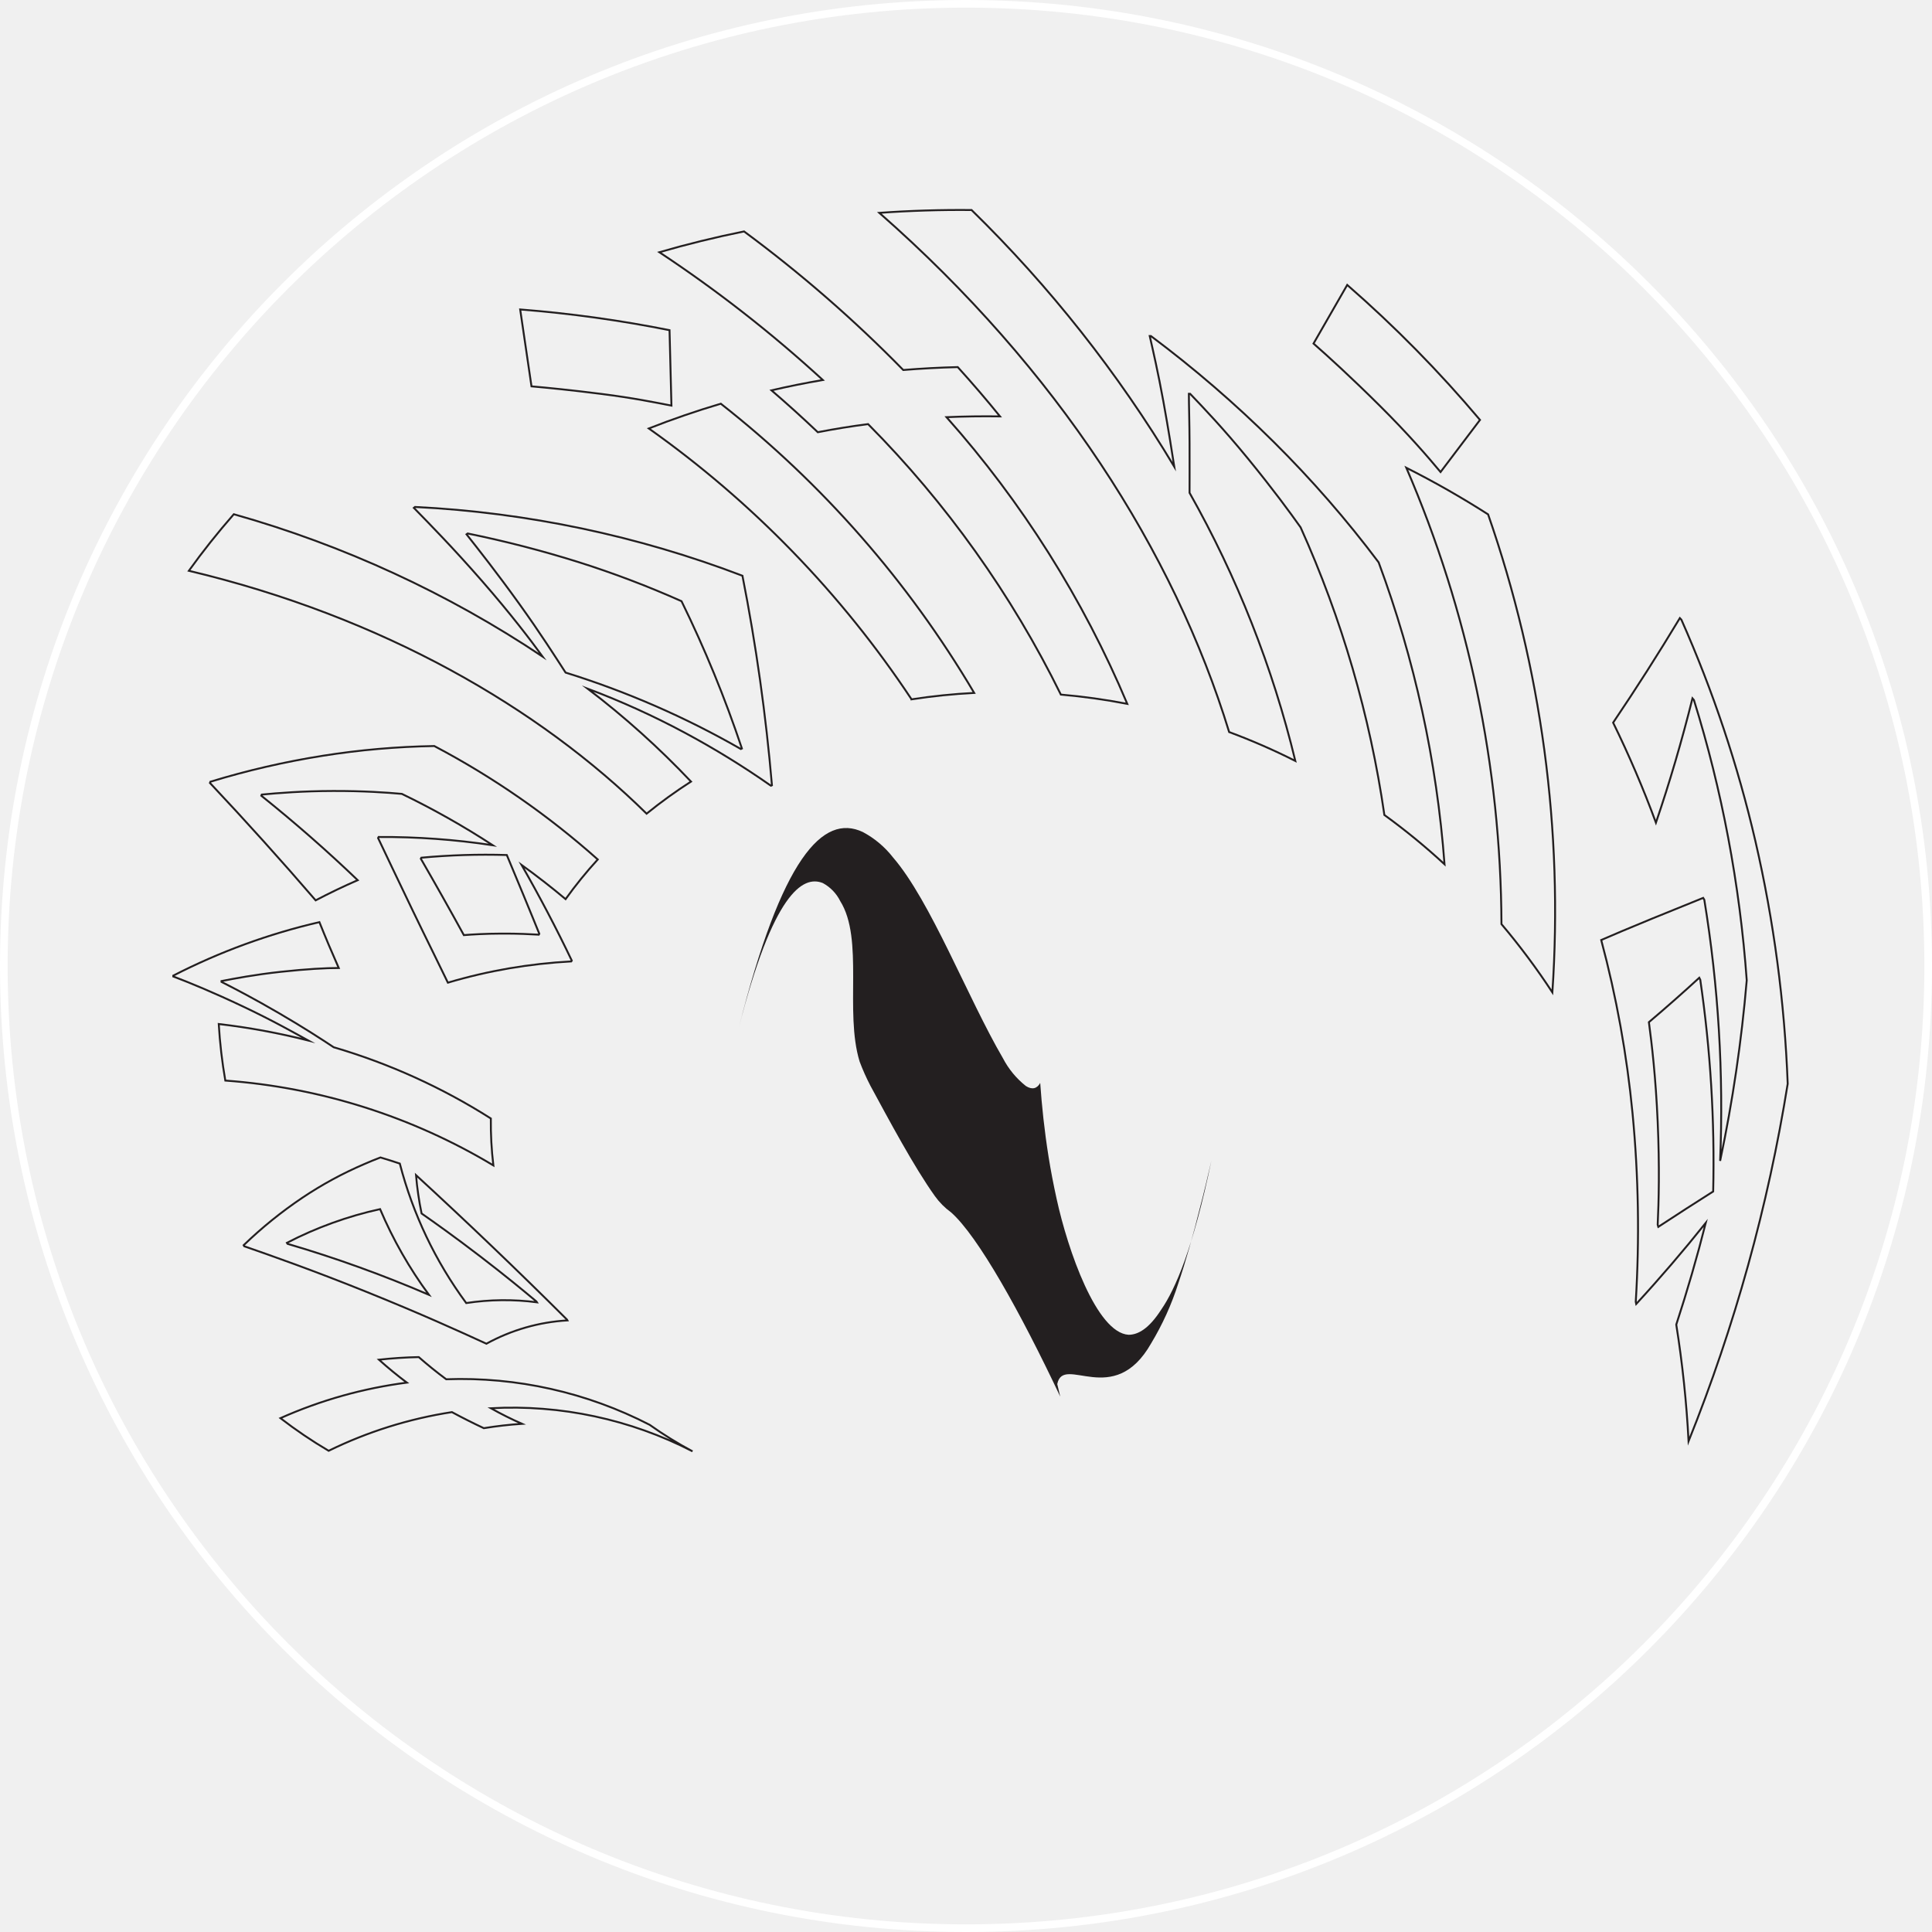
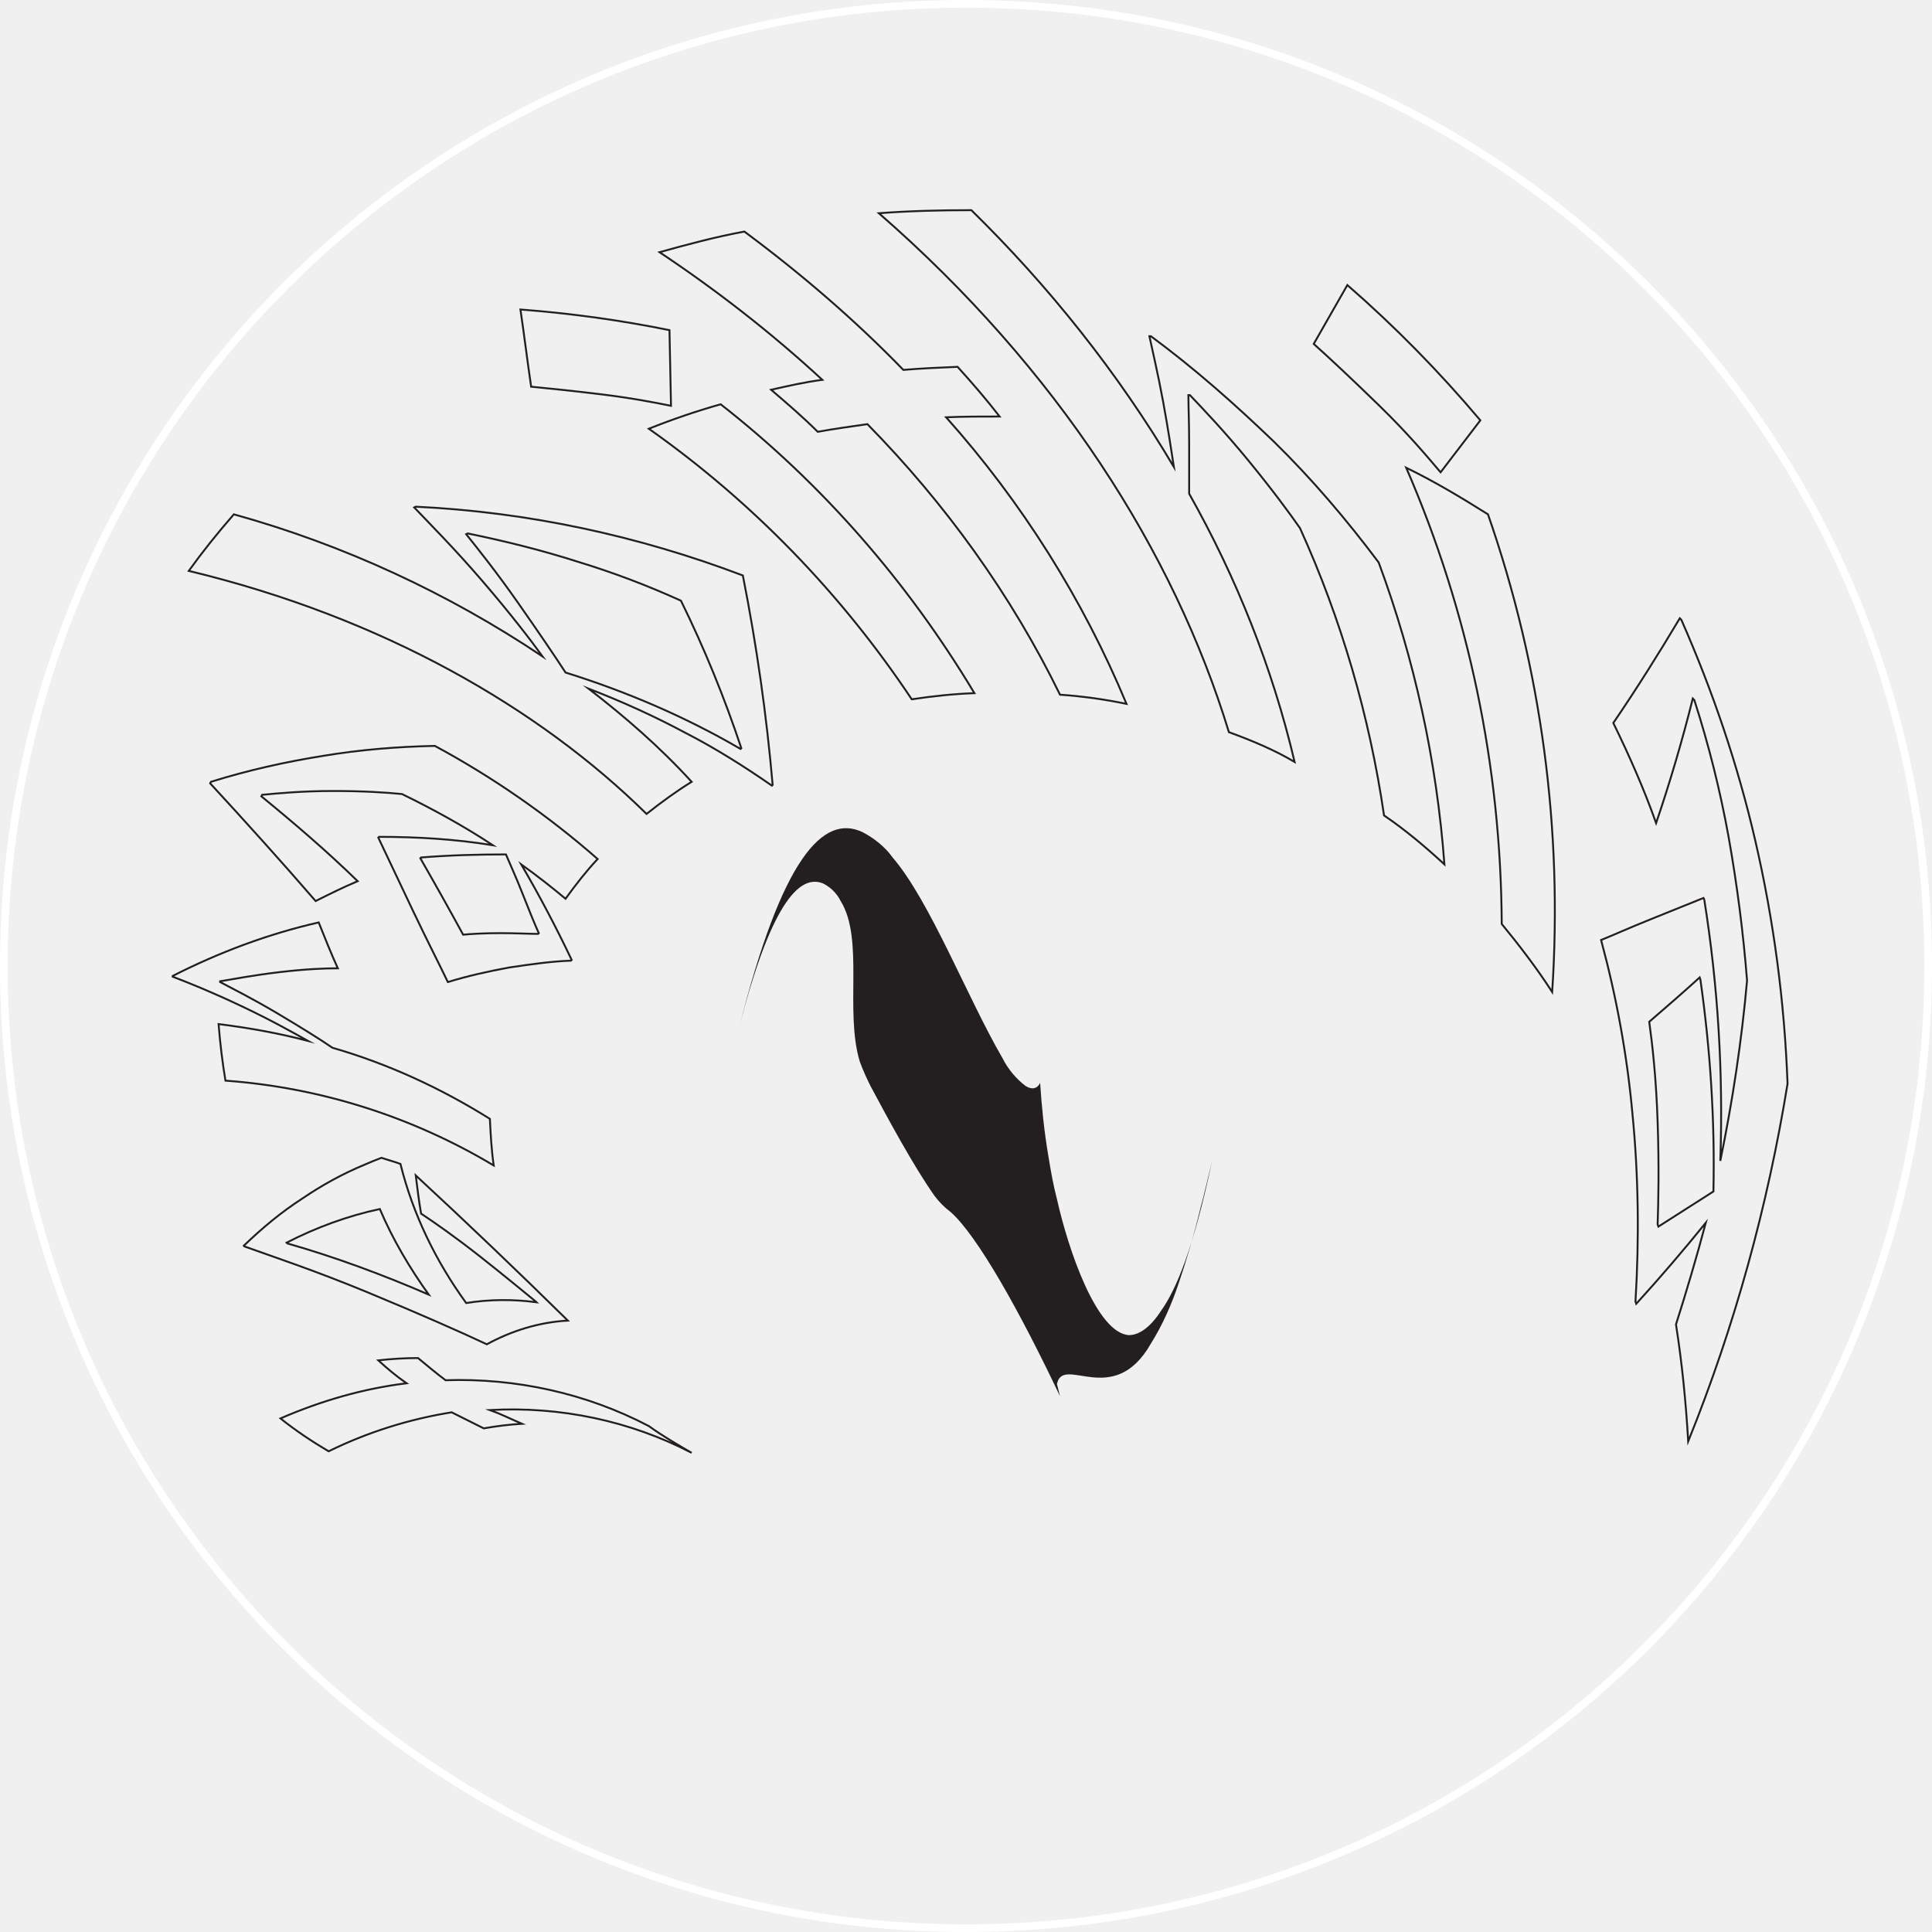
- <svg xmlns="http://www.w3.org/2000/svg" viewBox="0 0 252.78 252.78">
-   <defs>
-     <style>
-       .cls-1,
-       .cls-2 {
-         fill: none;
-         stroke-miterlimit: 10;
-       }
-       .cls-1 {
-         stroke: #231f20;
-         stroke-width: 0.25px;
-       }
-       .cls-2 {
-         stroke: #fff;
-       }
-       .cls-3 {
-         fill: #231f20;
-       }
-     </style>
-   </defs>
-   <g id="Layer_2" data-name="Layer 2">
+ <svg xmlns="http://www.w3.org/2000/svg" version="1.1" id="Layer_1" x="0px" y="0px" viewBox="0 0 252.8 252.8" style="enable-background:new 0 0 252.8 252.8;" xml:space="preserve">
+   <style type="text/css">
+ 	.st0{fill:none;stroke:#231F20;stroke-width:0.25;stroke-miterlimit:10;}
+ 	.st1{fill:none;stroke:#FFFFFF;stroke-miterlimit:10;}
+ 	.st2{fill:#231F20;}
+ </style>
+   <g id="Layer_2">
    <g id="homepage">
      <g id="feat.content">
        <g id="logo.img">
          <g id="featlogo">
            <g id="biglogo">
              <g id="curvedtext">
-                 <path class="cls-1" d="M68.3,186.29q-2.48.16-5,.57-2.13-1-4.17-2.1A56,56,0,0,0,43,189.82a61.48,61.48,0,0,1-6.31-4.27,59.28,59.28,0,0,1,16.54-4.65q-1.88-1.41-3.65-3,2.63-.29,5.21-.34,1.74,1.53,3.59,2.9A53.81,53.81,0,0,1,85,186.42a51,51,0,0,0,5.61,3.47,51.49,51.49,0,0,0-26.39-5.64Q66.19,185.36,68.3,186.29Z" />
-                 <path class="cls-1" d="M54.43,153.75q10.11,9.29,19.75,18.9l.06.11a25,25,0,0,0-10.6,3.05c-3.41-1.57-8.56-3.91-15.6-6.75s-12.46-4.74-16.08-6l-.08-.14a56.11,56.11,0,0,1,7.68-6.21,49.57,49.57,0,0,1,8.07-4.39q1.07-.47,2.15-.88,1.28.38,2.53.8A53.2,53.2,0,0,0,61,170.49a33,33,0,0,1,9.25-.1l-.07-.11c-1.6-1.34-4-3.33-7.34-5.89s-5.93-4.4-7.68-5.62A42.3,42.3,0,0,1,54.43,153.75Zm-4.7,4.45a49.67,49.67,0,0,0-12.19,4.41l.08.13a162,162,0,0,1,18.5,6.67A55.26,55.26,0,0,1,49.73,158.2Z" />
-                 <path class="cls-1" d="M64.55,152.48a79.23,79.23,0,0,0-35.07-11.1,66.24,66.24,0,0,1-.86-7.4,90.17,90.17,0,0,1,11.72,2.16c-1.82-1-4.63-2.6-8.58-4.47s-7-3.12-9.09-3.91v-.11a82.6,82.6,0,0,1,19.12-7q1.2,3,2.53,6c-1.65,0-4.15.13-7.57.5s-6,.87-7.77,1.21v.11c1.7.86,4.26,2.19,7.52,4.09s5.61,3.43,7.16,4.46a80.6,80.6,0,0,1,20.56,9.32A47.11,47.11,0,0,0,64.55,152.48Z" />
-                 <path class="cls-1" d="M78.21,112.45A56.94,56.94,0,0,0,74,117.64q-2.74-2.3-5.76-4.48,3.56,6.22,6.57,12.52l-.07.11a71.31,71.31,0,0,0-8.14.91,69.23,69.23,0,0,0-8,1.87c-1-2.09-2.58-5.24-4.61-9.45s-3.52-7.37-4.52-9.47l.07-.14a96.53,96.53,0,0,1,14.94,1.08,108.08,108.08,0,0,0-11.9-6.72c-2-.18-5-.39-9-.38s-7.22.27-9.33.47l-.06.15q6.65,5.33,12.61,11.05-2.8,1.22-5.5,2.64Q34.58,110,27.47,102.44l.06-.16a107.93,107.93,0,0,1,14.66-3.39,104.28,104.28,0,0,1,14.63-1.28A107.63,107.63,0,0,1,78.21,112.45Zm-23.08-.23-.07.13q2.89,5,5.63,10c1.1-.09,2.76-.19,4.94-.2s3.8.08,4.86.14l.07-.12c-.46-1.13-1.15-2.84-2.1-5.13s-1.67-4-2.15-5.17A90.91,90.91,0,0,0,55.13,112.22Z" />
-                 <path class="cls-1" d="M84.6,106.46c-14-13.8-34.48-25.74-59.89-31.78q2.72-3.79,5.88-7.4A142.08,142.08,0,0,1,71,85.91c-1.64-2.25-4.17-5.58-7.93-9.89s-6.87-7.47-8.92-9.57l.15-.12a139.15,139.15,0,0,1,42.84,9A253.3,253.3,0,0,1,101,102.74l-.14.06a111,111,0,0,0-11.3-6.95,104.54,104.54,0,0,0-12.68-5.75,112.28,112.28,0,0,1,13.53,12.16A65.05,65.05,0,0,0,84.6,106.46ZM61.19,69.8l-.15.11c1.58,2,3.95,5,6.83,9S72.7,86,74,88A114,114,0,0,1,96.93,98l.14-.07a156.65,156.65,0,0,0-7.9-19.27,127.23,127.23,0,0,0-13.49-5.12A145.82,145.82,0,0,0,61.19,69.8Z" />
-                 <path class="cls-1" d="M68.06,40.49A166,166,0,0,1,87.6,43.2l.25,9.87c-2-.39-5-1-9.09-1.52s-7.18-.82-9.22-1Q68.8,45.53,68.06,40.49Zm51.2,51A134.54,134.54,0,0,0,84.89,56.06q4.57-1.8,9.42-3.24a136.19,136.19,0,0,1,33.15,37.84A81.13,81.13,0,0,0,119.26,91.5Z" />
-                 <path class="cls-1" d="M107,56.55q-2.92-2.78-6.06-5.48,3.31-.77,6.72-1.35A172.06,172.06,0,0,0,86.27,33q5.41-1.57,11.08-2.72a173,173,0,0,1,20.83,18.13q3.53-.29,7.13-.38,2.89,3.19,5.53,6.45-3.51-.05-7,.1a135.91,135.91,0,0,1,23.65,37.51,83.91,83.91,0,0,0-8.69-1.21,134.71,134.71,0,0,0-25.22-35.39Q110.29,55.91,107,56.55Z" />
-                 <path class="cls-1" d="M160.82,95.78c-7.22-23.58-22.44-47.45-45.77-67.93q6-.43,12.07-.37a167.37,167.37,0,0,1,26.52,33.58c-.3-1.89-.73-4.71-1.42-8.5s-1.35-6.66-1.79-8.59l.16,0a151.86,151.86,0,0,1,16.05,13.84,143.9,143.9,0,0,1,13.74,15.77A144.59,144.59,0,0,1,189,113.08a85.78,85.78,0,0,0-7.87-6.45A140.74,140.74,0,0,0,170.17,69c-1.42-2-3.62-5-6.84-8.94s-5.86-6.7-7.62-8.54l-.16,0c0,1.45.08,3.63.09,6.52s0,5,0,6.44a136.89,136.89,0,0,1,13.84,35.08A84.25,84.25,0,0,0,160.82,95.78Z" />
-                 <path class="cls-1" d="M176.27,37.28a161.49,161.49,0,0,1,17.37,17.66l-5.16,6.82c-1.67-2-4.25-5-8-8.72s-6.66-6.37-8.62-8.09Zm20.18,83.63A152.38,152.38,0,0,0,184,61.2a120.68,120.68,0,0,1,10.7,6.1,157.92,157.92,0,0,1,8.41,62.54A91.94,91.94,0,0,0,196.45,120.91Z" />
-                 <path class="cls-1" d="M220.93,188.57a145.46,145.46,0,0,0-1.61-15.26q2.16-6.61,3.86-13.31-4.44,5.55-9.1,10.61l-.06-.29a157.17,157.17,0,0,0-.42-24.64,139.41,139.41,0,0,0-4.1-22.69c1.47-.64,3.69-1.58,6.66-2.8l6.68-2.71.15.25a168.71,168.71,0,0,1,2.07,34.16,195,195,0,0,0,3.48-23.63,164.07,164.07,0,0,0-2.43-18.67,161.06,161.06,0,0,0-4.48-18l-.19-.22q-2.09,8.37-4.78,16.27a140.06,140.06,0,0,0-5.6-13.09q4.5-6.66,8.73-13.68l.2.21a161.08,161.08,0,0,1,9.69,29,169.61,169.61,0,0,1,4.22,31.72A218.4,218.4,0,0,1,220.93,188.57Zm1.53-60.38-.13-.26q-3.27,3-6.59,5.81c.38,2.86.89,7.16,1.15,13.06s.14,10.44,0,13.44l.08.28,3.58-2.33c1.6-1,2.8-1.81,3.6-2.3A165,165,0,0,0,222.46,128.19Z" />
+                 <path class="st0" d="M68.3,186.3c-1.7,0.1-3.3,0.3-5,0.6c-1.4-0.7-2.8-1.4-4.2-2.1c-5.6,0.9-11,2.6-16.1,5.1         c-2.2-1.3-4.3-2.7-6.3-4.3c5.3-2.3,10.8-3.9,16.5-4.6c-1.3-0.9-2.5-1.9-3.7-3c1.8-0.2,3.5-0.3,5.2-0.3c1.2,1,2.4,2,3.6,2.9         c9.2-0.3,18.4,1.7,26.6,6c1.8,1.3,3.7,2.4,5.6,3.5c-8.1-4.2-17.2-6.1-26.4-5.6C65.5,185,66.9,185.7,68.3,186.3z" />
+                 <path class="st0" d="M54.4,153.8c6.7,6.2,13.3,12.5,19.8,18.9l0.1,0.1c-3.7,0.2-7.3,1.3-10.6,3.1c-3.4-1.6-8.6-3.9-15.6-6.8         s-12.5-4.7-16.1-6l-0.1-0.1c2.4-2.3,4.9-4.4,7.7-6.2c2.5-1.7,5.2-3.2,8.1-4.4c0.7-0.3,1.4-0.6,2.2-0.9         c0.9,0.3,1.7,0.5,2.5,0.8C54,158.8,57,165,61,170.5c3.1-0.5,6.2-0.5,9.2-0.1l-0.1-0.1c-1.6-1.3-4-3.3-7.3-5.9         s-5.9-4.4-7.7-5.6C54.8,157.1,54.6,155.4,54.4,153.8z M49.7,158.2c-4.2,0.9-8.3,2.4-12.2,4.4l0.1,0.1         c6.3,1.8,12.5,4.1,18.5,6.7C53.6,165.9,51.4,162.2,49.7,158.2z" />
+                 <path class="st0" d="M64.6,152.5c-10.7-6.4-22.7-10.2-35.1-11.1c-0.4-2.4-0.7-4.9-0.9-7.4c4,0.5,7.9,1.2,11.7,2.2         c-1.8-1-4.6-2.6-8.6-4.5s-7-3.1-9.1-3.9v-0.1c6.1-3.1,12.5-5.5,19.1-7c0.8,2,1.6,4,2.5,6c-1.7,0-4.2,0.1-7.6,0.5         s-6,0.9-7.8,1.2v0.1c1.7,0.9,4.3,2.2,7.5,4.1s5.6,3.4,7.2,4.5c7.3,2.1,14.2,5.3,20.6,9.3C64.2,148.4,64.3,150.4,64.6,152.5z" />
+                 <path class="st0" d="M78.2,112.4c-1.5,1.6-2.9,3.4-4.2,5.2c-1.8-1.5-3.7-3-5.8-4.5c2.4,4.1,4.6,8.3,6.6,12.5l-0.1,0.1         c-2.7,0.1-5.4,0.5-8.1,0.9c-2.7,0.5-5.4,1.1-8,1.9c-1-2.1-2.6-5.2-4.6-9.4s-3.5-7.4-4.5-9.5l0.1-0.1c5,0,10,0.3,14.9,1.1         c-3.8-2.5-7.8-4.7-11.9-6.7c-2-0.2-5-0.4-9-0.4s-7.2,0.3-9.3,0.5l-0.1,0.2c4.4,3.6,8.6,7.2,12.6,11.1         c-1.9,0.8-3.7,1.7-5.5,2.6c-4.5-5.2-9.1-10.3-13.8-15.4l0.1-0.2c4.8-1.5,9.7-2.6,14.7-3.4c4.8-0.8,9.7-1.2,14.6-1.3         C64.5,101.7,71.7,106.7,78.2,112.4z M55.1,112.2l-0.1,0.1c1.9,3.3,3.8,6.7,5.6,10c1.1-0.1,2.8-0.2,4.9-0.2s3.8,0.1,4.9,0.1         l0.1-0.1c-0.5-1.1-1.2-2.8-2.1-5.1s-1.7-4-2.2-5.2C62.6,111.8,58.8,111.9,55.1,112.2z" />
+                 <path class="st0" d="M84.6,106.5c-14-13.8-34.5-25.7-59.9-31.8c1.8-2.5,3.8-5,5.9-7.4c14.4,4,28,10.3,40.4,18.6         c-1.6-2.2-4.2-5.6-7.9-9.9s-6.9-7.5-8.9-9.6l0.2-0.1c14.7,0.7,29.1,3.8,42.8,9c1.8,9.1,3.1,18.2,3.9,27.4l-0.1,0.1         c-3.6-2.5-7.4-4.9-11.3-6.9c-4.1-2.2-8.3-4.1-12.7-5.8c4.8,3.7,9.4,7.7,13.5,12.2C88.4,103.6,86.5,105,84.6,106.5z          M61.2,69.8L61,69.9c1.6,2,4,5,6.8,9S72.7,86,74,88c8,2.5,15.7,5.8,22.9,10l0.1-0.1c-2.2-6.6-4.8-13-7.9-19.3         c-4.4-2-8.9-3.7-13.5-5.1C70.9,72,66.1,70.8,61.2,69.8z" />
+                 <path class="st0" d="M68.1,40.5c6.6,0.5,13.1,1.4,19.5,2.7l0.2,9.9c-2-0.4-5-1-9.1-1.5s-7.2-0.8-9.2-1         C69,47.2,68.6,43.9,68.1,40.5z M119.3,91.5c-9.2-13.8-20.8-25.8-34.4-35.4c3-1.2,6.2-2.3,9.4-3.2         c13.3,10.4,24.5,23.3,33.2,37.8C124.7,90.8,122,91.1,119.3,91.5L119.3,91.5z" />
+                 <path class="st0" d="M107,56.5c-1.9-1.9-4-3.7-6.1-5.5c2.2-0.5,4.4-1,6.7-1.3C101,43.6,93.8,38,86.3,33c3.6-1,7.3-2,11.1-2.7         c7.4,5.5,14.4,11.5,20.8,18.1c2.4-0.2,4.7-0.3,7.1-0.4c1.9,2.1,3.8,4.3,5.5,6.5c-2.3,0-4.7,0-7,0.1         c9.9,11.1,17.9,23.8,23.6,37.5c-2.9-0.6-5.8-1-8.7-1.2c-6.4-13.1-15-25-25.2-35.4C111.4,55.8,109.2,56.1,107,56.5z" />
+                 <path class="st0" d="M160.8,95.8c-7.2-23.6-22.4-47.5-45.8-67.9c4-0.3,8-0.4,12.1-0.4c10.2,10,19.2,21.3,26.5,33.6         c-0.3-1.9-0.7-4.7-1.4-8.5s-1.4-6.7-1.8-8.6h0.2c5.7,4.2,11,8.9,16.1,13.8c5,4.9,9.5,10.2,13.7,15.8         c4.7,12.7,7.6,26,8.6,39.5c-2.5-2.3-5.1-4.5-7.9-6.4c-1.9-13-5.6-25.7-11-37.6c-1.4-2-3.6-5-6.8-8.9s-5.9-6.7-7.6-8.5h-0.2         c0,1.5,0.1,3.6,0.1,6.5s0,5,0,6.4c6.2,11,10.9,22.8,13.8,35.1C166.7,98.1,163.8,96.9,160.8,95.8z" />
+                 <path class="st0" d="M176.3,37.3c6.2,5.4,12,11.3,17.4,17.7l-5.2,6.8c-1.7-2-4.2-5-8-8.7s-6.7-6.4-8.6-8.1L176.3,37.3z          M196.5,120.9c-0.1-20.5-4.3-40.8-12.5-59.7c3.7,1.8,7.2,3.9,10.7,6.1c7,20.1,9.8,41.3,8.4,62.5         C201.1,126.7,198.8,123.7,196.5,120.9L196.5,120.9z" />
+                 <path class="st0" d="M220.9,188.6c-0.3-5.1-0.8-10.2-1.6-15.3c1.4-4.4,2.7-8.8,3.9-13.3c-3,3.7-6,7.2-9.1,10.6l-0.1-0.3         c0.5-8.2,0.4-16.5-0.4-24.6c-0.7-7.7-2.1-15.3-4.1-22.7c1.5-0.6,3.7-1.6,6.7-2.8l6.7-2.7l0.1,0.2c1.8,11.3,2.5,22.7,2.1,34.2         c1.6-7.8,2.8-15.7,3.5-23.6c-0.5-6.3-1.3-12.5-2.4-18.7c-1.1-6.1-2.6-12.1-4.5-18l-0.2-0.2c-1.4,5.6-3,11-4.8,16.3         c-1.6-4.5-3.5-8.8-5.6-13.1c3-4.4,5.9-9,8.7-13.7l0.2,0.2c4.1,9.3,7.4,19,9.7,29c2.4,10.4,3.8,21,4.2,31.7         C231.3,157.8,227,173.5,220.9,188.6z M222.5,128.2l-0.1-0.3c-2.2,2-4.4,3.9-6.6,5.8c0.4,2.9,0.9,7.2,1.1,13.1         s0.1,10.4,0,13.4l0.1,0.3l3.6-2.3c1.6-1,2.8-1.8,3.6-2.3C224.4,146.6,223.8,137.4,222.5,128.2L222.5,128.2z" />
              </g>
-               <circle class="cls-2" cx="126.39" cy="126.39" r="125.89" />
+               <circle class="st1" cx="126.4" cy="126.4" r="125.9" />
              <g id="logomark">
-                 <path class="cls-3" d="M138.72,182.73c-5.19-11-10.76-21-14.29-24.11a9.3,9.3,0,0,1-2.1-2.11c-2.74-3.82-6.08-10.09-8.43-14.42a28.68,28.68,0,0,1-1.43-3.2c-2-6.55.6-16-2.54-21a5.42,5.42,0,0,0-2.27-2.35c-2.66-1.08-6.52,1.43-11,18.94,5.6-22.2,11-28.09,16.23-25.62a12.35,12.35,0,0,1,3.94,3.31c4.94,5.71,9.77,18.37,14.39,26.28a11.28,11.28,0,0,0,3,3.64c.82.52,1.46.36,1.88-.4.21,3,.54,6.19,1.1,9.7.28,1.75.63,3.58,1.05,5.48,1.47,6.73,5.23,17.52,9.41,17.77,1.25,0,2.67-.8,4.27-3.29,1.85-2.67,4.21-8.11,6.57-19.51-.46,2-1,4.3-1.48,6.1-.92,3.7-1.88,7.12-2.86,10a36.89,36.89,0,0,1-3.55,7.83c-4.9,8.62-11.49,1.35-12.28,5.32Z" />
+                 <path class="st2" d="M138.7,182.7c-5.2-11-10.8-21-14.3-24.1c-0.8-0.6-1.5-1.3-2.1-2.1c-2.7-3.8-6.1-10.1-8.4-14.4         c-0.5-1-1-2.1-1.4-3.2c-2-6.6,0.6-16-2.5-21c-0.5-1-1.3-1.8-2.3-2.3c-2.7-1.1-6.5,1.4-11,18.9c5.6-22.2,11-28.1,16.2-25.6         c1.5,0.8,2.9,1.9,3.9,3.3c4.9,5.7,9.8,18.4,14.4,26.3c0.7,1.4,1.8,2.7,3,3.6c0.8,0.5,1.5,0.4,1.9-0.4c0.2,3,0.5,6.2,1.1,9.7         c0.3,1.8,0.6,3.6,1.1,5.5c1.5,6.7,5.2,17.5,9.4,17.8c1.2,0,2.7-0.8,4.3-3.3c1.9-2.7,4.2-8.1,6.6-19.5c-0.5,2-1,4.3-1.5,6.1         c-0.9,3.7-1.9,7.1-2.9,10c-0.9,2.7-2.1,5.4-3.6,7.8c-4.9,8.6-11.5,1.4-12.3,5.3L138.7,182.7z" />
              </g>
            </g>
          </g>
        </g>
      </g>
    </g>
  </g>
</svg>
